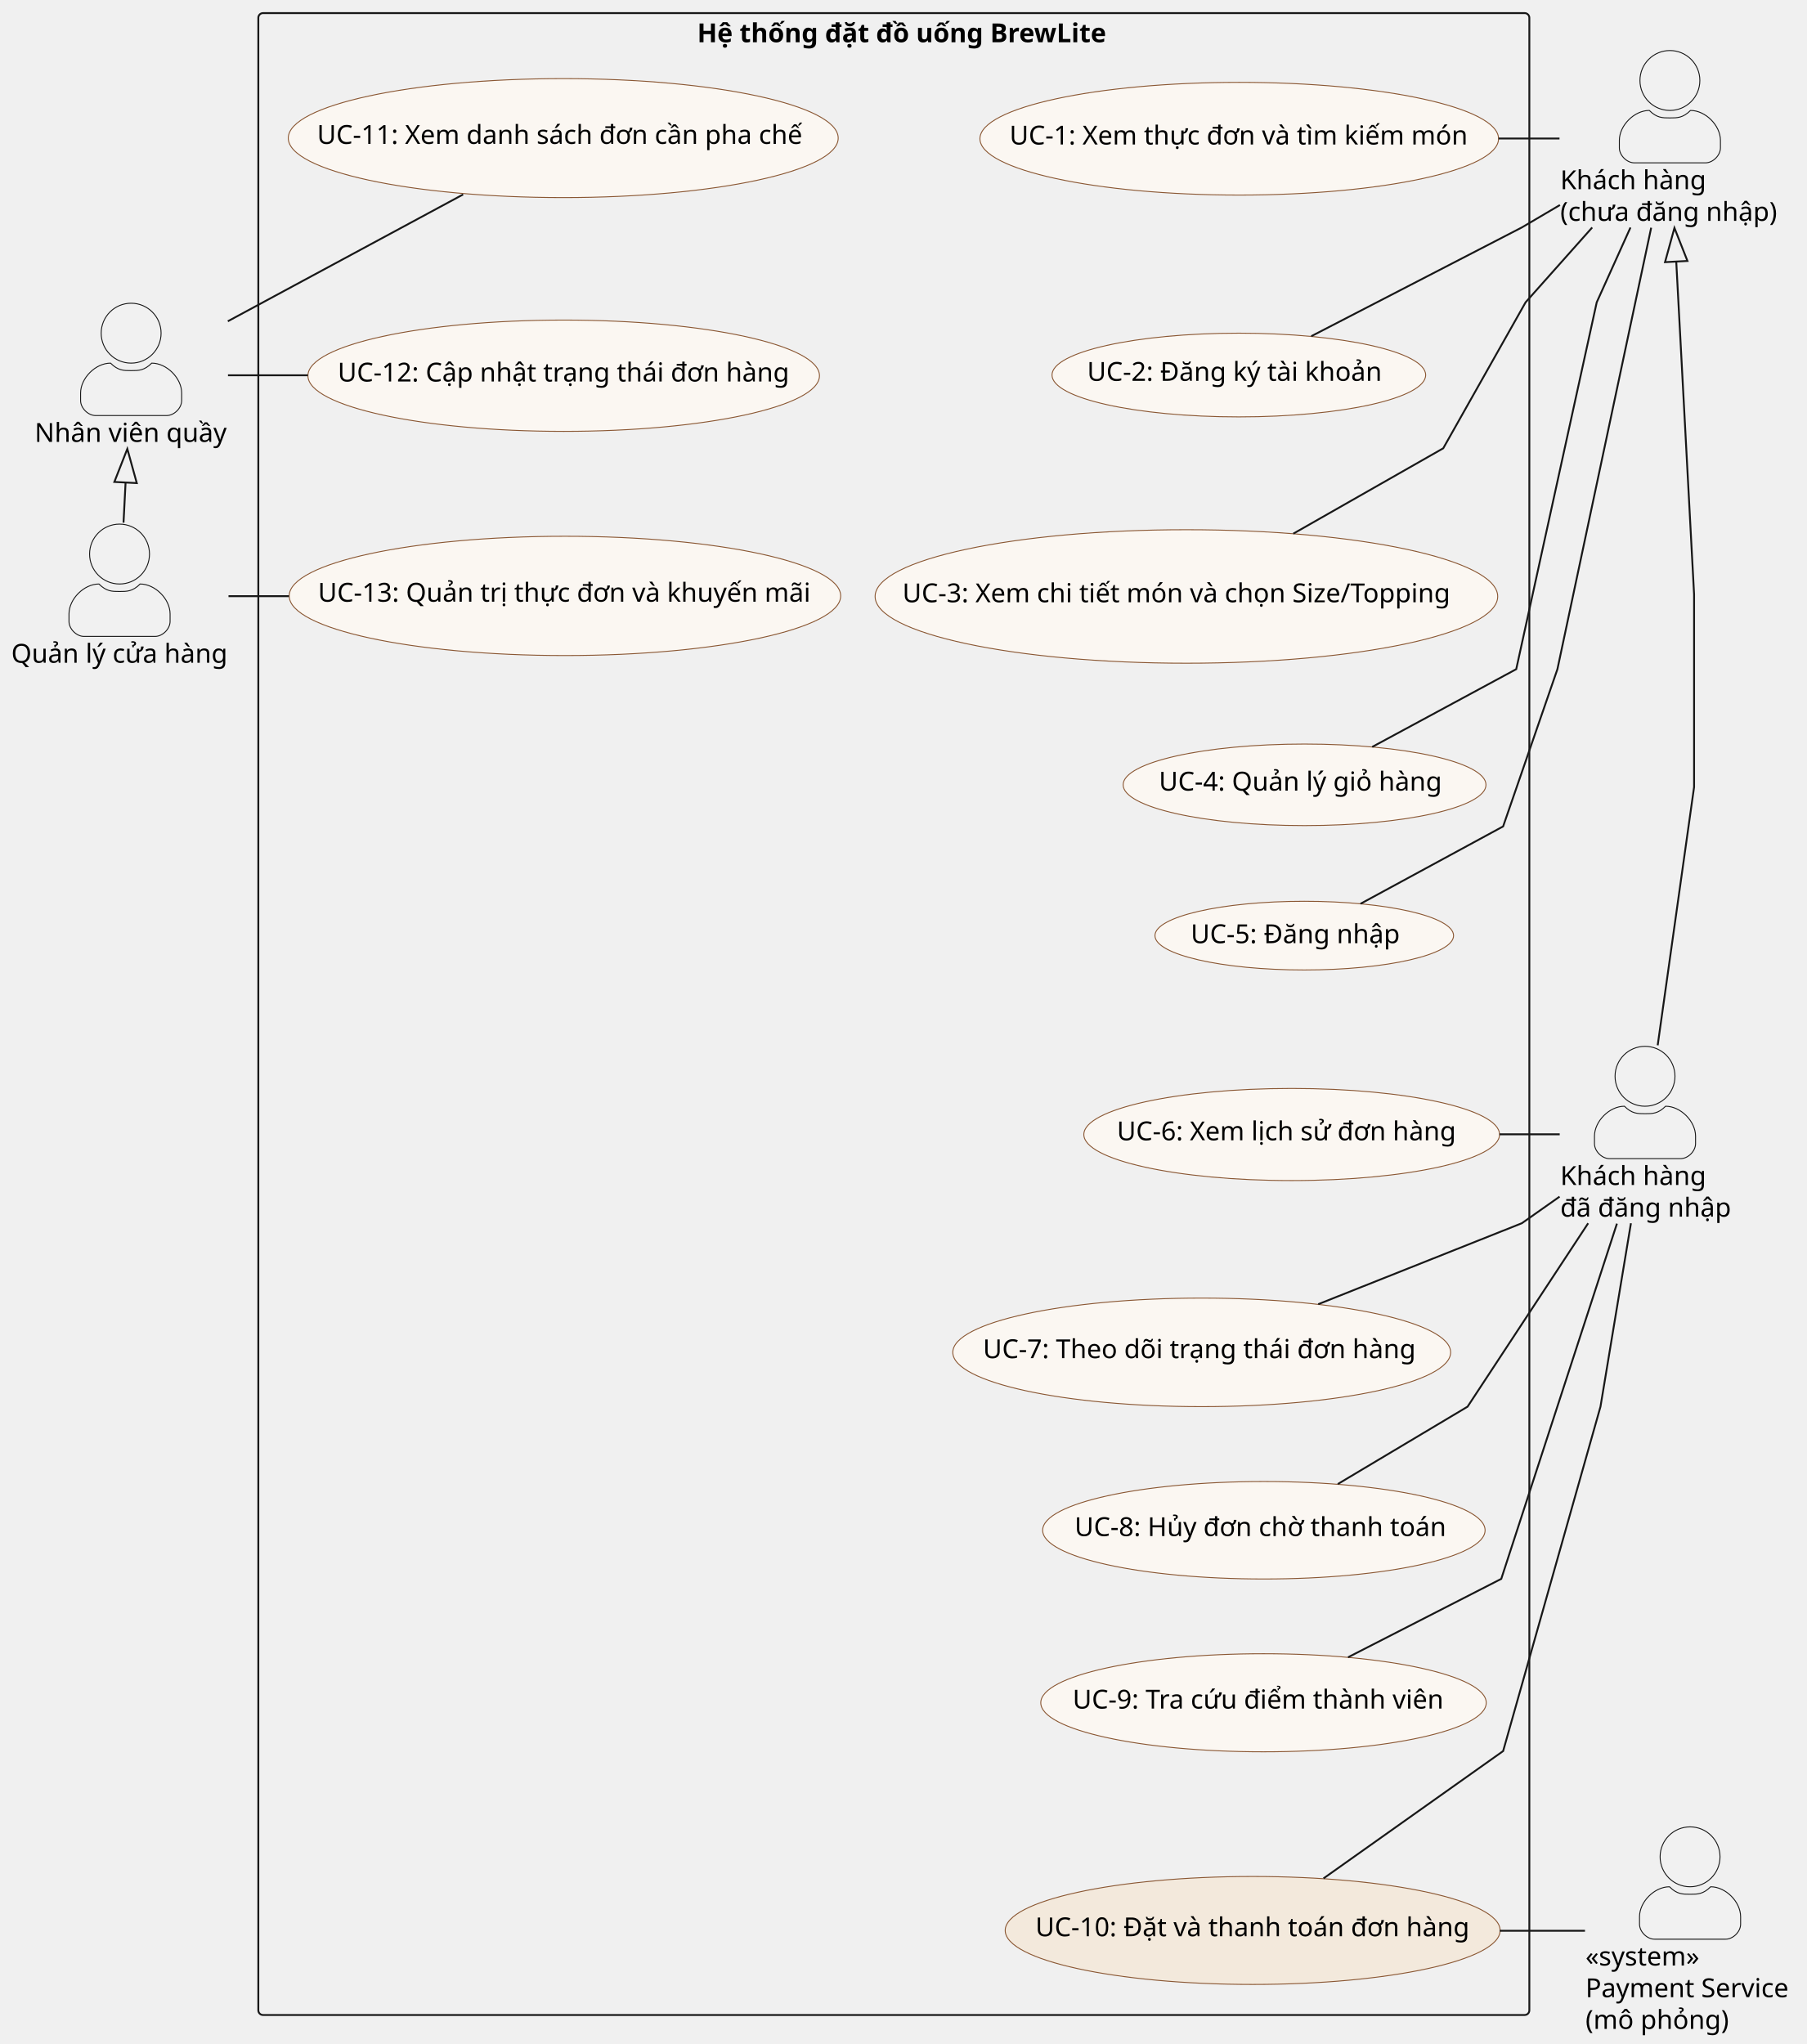
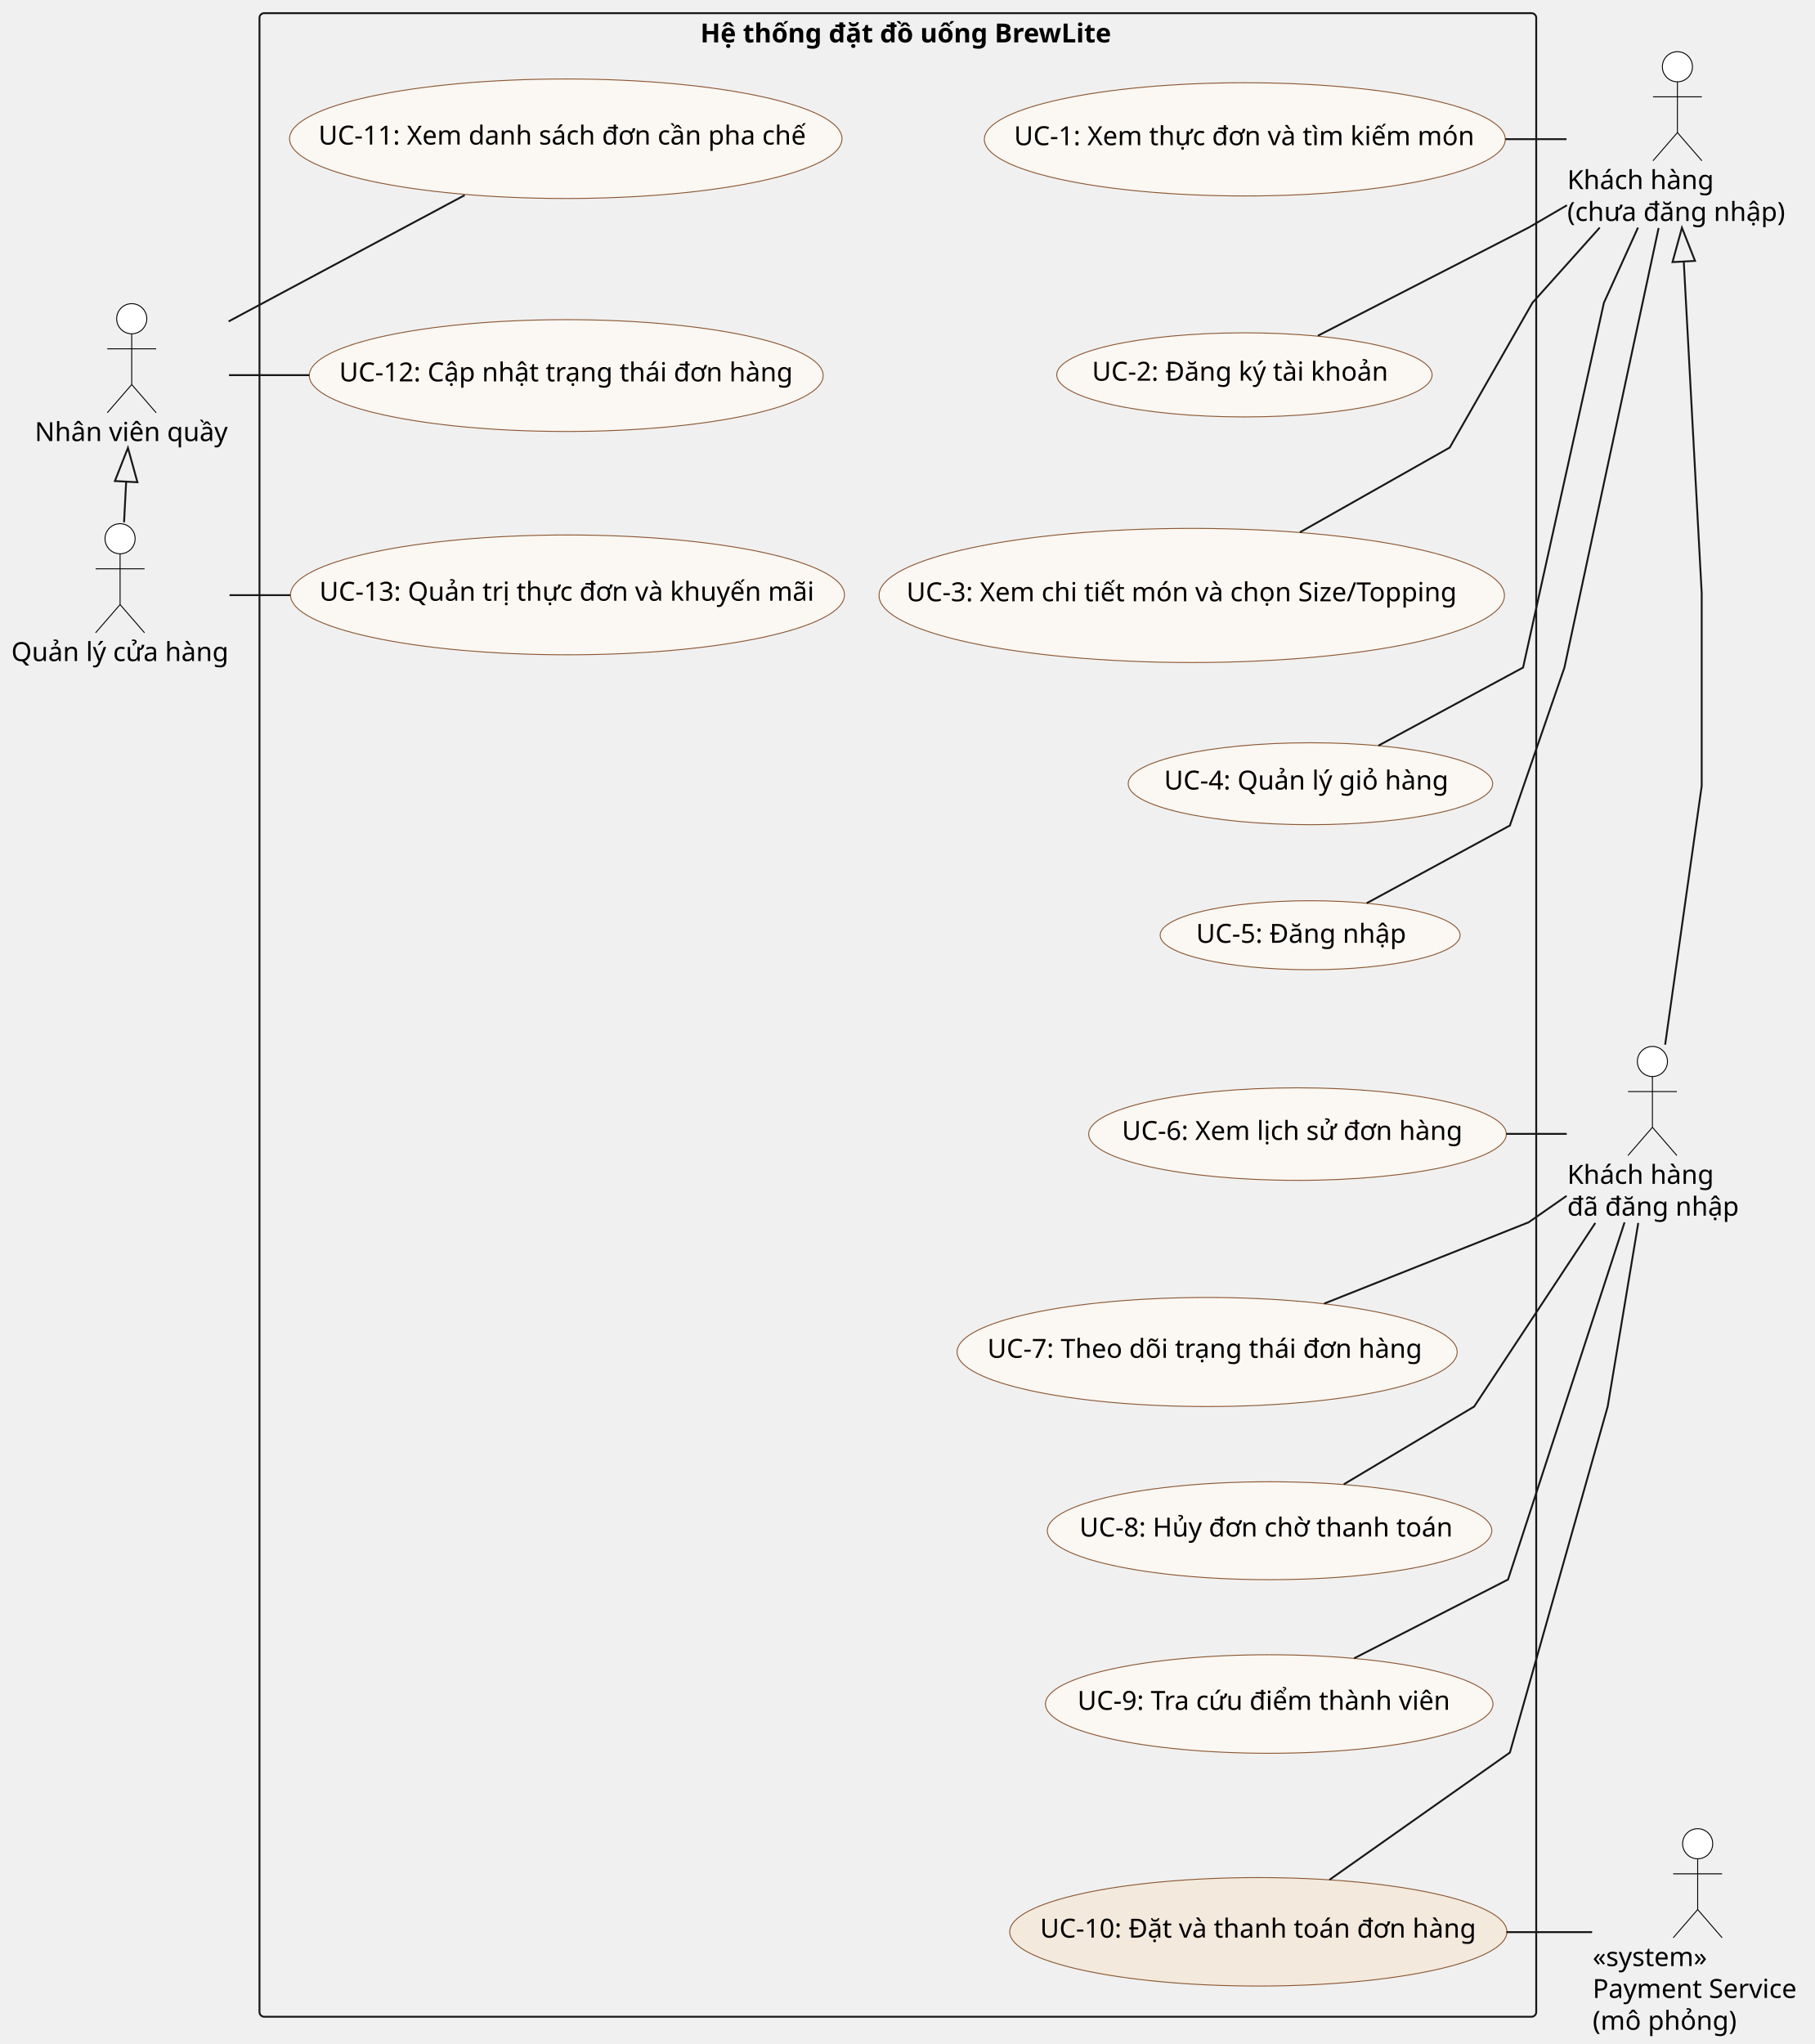
- <svg xmlns="http://www.w3.org/2000/svg" contentStyleType="text/css" height="1092px" preserveAspectRatio="none" style="width:965px;height:1092px;background:#FFFFFF;" version="1.1" viewBox="0 0 965 1092" width="965px" zoomAndPan="magnify">
+ <svg xmlns="http://www.w3.org/2000/svg" contentStyleType="text/css" height="1087px" preserveAspectRatio="none" style="width:965px;height:1087px;background:#FFFFFF;" version="1.1" viewBox="0 0 965 1087" width="965px" zoomAndPan="magnify">
  <defs />
  <g>
    <g id="cluster_Hệ thống đặt đồ uống BrewLite">
-       <rect fill="none" height="1069.5" rx="2.5" ry="2.5" style="stroke:#181818;stroke-width:1.0;" width="679" x="138" y="7" />
+       <rect fill="none" height="1065.5" rx="2.5" ry="2.5" style="stroke:#181818;stroke-width:1.0;" width="679" x="138" y="7" />
      <text fill="#000000" font-family="sans-serif" font-size="14" font-weight="bold" lengthAdjust="spacing" textLength="210.102" x="372.449" y="22.562">Hệ thống đặt đồ uống BrewLite</text>
    </g>
    <g id="elem_UC1">
      <ellipse cx="662.022" cy="74.105" fill="#FBF7F2" rx="138.522" ry="30.105" style="stroke:#8A5733;stroke-width:0.5;" />
      <text fill="#000000" font-family="sans-serif" font-size="14" lengthAdjust="spacing" textLength="245.472" x="539.287" y="77.197">UC-1: Xem thực đơn và tìm kiếm món</text>
    </g>
    <g id="elem_UC2">
-       <ellipse cx="661.805" cy="200.361" fill="#FBF7F2" rx="99.805" ry="22.361" style="stroke:#8A5733;stroke-width:0.5;" />
-       <text fill="#000000" font-family="sans-serif" font-size="14" lengthAdjust="spacing" textLength="162.101" x="580.755" y="203.454">UC-2: Đăng ký tài khoản</text>
+       <ellipse cx="661.805" cy="199.361" fill="#FBF7F2" rx="99.805" ry="22.361" style="stroke:#8A5733;stroke-width:0.5;" />
+       <text fill="#000000" font-family="sans-serif" font-size="14" lengthAdjust="spacing" textLength="162.101" x="580.755" y="202.454">UC-2: Đăng ký tài khoản</text>
    </g>
    <g id="elem_UC3">
-       <ellipse cx="633.797" cy="318.659" fill="#FBF7F2" rx="166.297" ry="35.659" style="stroke:#8A5733;stroke-width:0.5;" />
-       <text fill="#000000" font-family="sans-serif" font-size="14" lengthAdjust="spacing" textLength="303.42" x="482.087" y="321.752">UC-3: Xem chi tiết món và chọn Size/Topping</text>
+       <ellipse cx="633.797" cy="316.659" fill="#FBF7F2" rx="166.297" ry="35.659" style="stroke:#8A5733;stroke-width:0.5;" />
+       <text fill="#000000" font-family="sans-serif" font-size="14" lengthAdjust="spacing" textLength="303.42" x="482.087" y="319.752">UC-3: Xem chi tiết món và chọn Size/Topping</text>
    </g>
    <g id="elem_UC4">
-       <ellipse cx="696.917" cy="419.283" fill="#FBF7F2" rx="96.917" ry="21.783" style="stroke:#8A5733;stroke-width:0.5;" />
-       <text fill="#000000" font-family="sans-serif" font-size="14" lengthAdjust="spacing" textLength="155.654" x="619.09" y="422.376">UC-4: Quản lý giỏ hàng</text>
+       <ellipse cx="696.917" cy="416.783" fill="#FBF7F2" rx="96.917" ry="21.783" style="stroke:#8A5733;stroke-width:0.5;" />
+       <text fill="#000000" font-family="sans-serif" font-size="14" lengthAdjust="spacing" textLength="155.654" x="619.09" y="419.876">UC-4: Quản lý giỏ hàng</text>
    </g>
    <g id="elem_UC5">
-       <ellipse cx="696.758" cy="499.852" fill="#FBF7F2" rx="79.758" ry="18.352" style="stroke:#8A5733;stroke-width:0.5;" />
-       <text fill="#000000" font-family="sans-serif" font-size="14" lengthAdjust="spacing" textLength="115.309" x="636.104" y="503.883">UC-5: Đăng nhập</text>
+       <ellipse cx="696.758" cy="497.352" fill="#FBF7F2" rx="79.758" ry="18.352" style="stroke:#8A5733;stroke-width:0.5;" />
+       <text fill="#000000" font-family="sans-serif" font-size="14" lengthAdjust="spacing" textLength="115.309" x="636.104" y="501.383">UC-5: Đăng nhập</text>
    </g>
    <g id="elem_UC6">
-       <ellipse cx="690.035" cy="606.107" fill="#FBF7F2" rx="111.035" ry="24.607" style="stroke:#8A5733;stroke-width:0.5;" />
-       <text fill="#000000" font-family="sans-serif" font-size="14" lengthAdjust="spacing" textLength="186.778" x="596.646" y="609.2">UC-6: Xem lịch sử đơn hàng</text>
+       <ellipse cx="690.035" cy="603.107" fill="#FBF7F2" rx="111.035" ry="24.607" style="stroke:#8A5733;stroke-width:0.5;" />
+       <text fill="#000000" font-family="sans-serif" font-size="14" lengthAdjust="spacing" textLength="186.778" x="596.646" y="606.2">UC-6: Xem lịch sử đơn hàng</text>
    </g>
    <g id="elem_UC7">
-       <ellipse cx="641.977" cy="722.495" fill="#FBF7F2" rx="132.977" ry="28.995" style="stroke:#8A5733;stroke-width:0.5;" />
-       <text fill="#000000" font-family="sans-serif" font-size="14" lengthAdjust="spacing" textLength="233.769" x="525.092" y="725.588">UC-7: Theo dõi trạng thái đơn hàng</text>
+       <ellipse cx="641.977" cy="718.995" fill="#FBF7F2" rx="132.977" ry="28.995" style="stroke:#8A5733;stroke-width:0.5;" />
+       <text fill="#000000" font-family="sans-serif" font-size="14" lengthAdjust="spacing" textLength="233.769" x="525.092" y="722.088">UC-7: Theo dõi trạng thái đơn hàng</text>
    </g>
    <g id="elem_UC8">
-       <ellipse cx="675.178" cy="817.536" fill="#FBF7F2" rx="118.178" ry="26.036" style="stroke:#8A5733;stroke-width:0.5;" />
-       <text fill="#000000" font-family="sans-serif" font-size="14" lengthAdjust="spacing" textLength="202.221" x="574.068" y="820.628">UC-8: Hủy đơn chờ thanh toán</text>
+       <ellipse cx="675.178" cy="814.036" fill="#FBF7F2" rx="118.178" ry="26.036" style="stroke:#8A5733;stroke-width:0.5;" />
+       <text fill="#000000" font-family="sans-serif" font-size="14" lengthAdjust="spacing" textLength="202.221" x="574.068" y="817.128">UC-8: Hủy đơn chờ thanh toán</text>
    </g>
    <g id="elem_UC9">
-       <ellipse cx="674.986" cy="909.697" fill="#FBF7F2" rx="118.986" ry="26.197" style="stroke:#8A5733;stroke-width:0.5;" />
-       <text fill="#000000" font-family="sans-serif" font-size="14" lengthAdjust="spacing" textLength="203.957" x="573.008" y="912.79">UC-9: Tra cứu điểm thành viên</text>
+       <ellipse cx="674.986" cy="906.197" fill="#FBF7F2" rx="118.986" ry="26.197" style="stroke:#8A5733;stroke-width:0.5;" />
+       <text fill="#000000" font-family="sans-serif" font-size="14" lengthAdjust="spacing" textLength="203.957" x="573.008" y="909.29">UC-9: Tra cứu điểm thành viên</text>
    </g>
    <g id="elem_UC10">
-       <ellipse cx="669.195" cy="1031.339" fill="#F3E9DC" rx="132.195" ry="28.839" style="stroke:#8A5733;stroke-width:0.5;" />
-       <text fill="#000000" font-family="sans-serif" font-size="14" lengthAdjust="spacing" textLength="232.114" x="553.138" y="1034.432">UC-10: Đặt và thanh toán đơn hàng</text>
+       <ellipse cx="669.195" cy="1027.339" fill="#F3E9DC" rx="132.195" ry="28.839" style="stroke:#8A5733;stroke-width:0.5;" />
+       <text fill="#000000" font-family="sans-serif" font-size="14" lengthAdjust="spacing" textLength="232.114" x="553.138" y="1030.432">UC-10: Đặt và thanh toán đơn hàng</text>
    </g>
    <g id="elem_UC11">
      <ellipse cx="300.89" cy="73.778" fill="#FBF7F2" rx="146.89" ry="31.778" style="stroke:#8A5733;stroke-width:0.5;" />
      <text fill="#000000" font-family="sans-serif" font-size="14" lengthAdjust="spacing" textLength="263.033" x="169.373" y="76.871">UC-11: Xem danh sách đơn cần pha chế</text>
    </g>
    <g id="elem_UC12">
-       <ellipse cx="301.137" cy="200.727" fill="#FBF7F2" rx="136.637" ry="29.727" style="stroke:#8A5733;stroke-width:0.5;" />
-       <text fill="#000000" font-family="sans-serif" font-size="14" lengthAdjust="spacing" textLength="241.5" x="180.387" y="203.82">UC-12: Cập nhật trạng thái đơn hàng</text>
+       <ellipse cx="301.137" cy="199.727" fill="#FBF7F2" rx="136.637" ry="29.727" style="stroke:#8A5733;stroke-width:0.5;" />
+       <text fill="#000000" font-family="sans-serif" font-size="14" lengthAdjust="spacing" textLength="241.5" x="180.387" y="202.82">UC-12: Cập nhật trạng thái đơn hàng</text>
    </g>
    <g id="elem_UC13">
-       <ellipse cx="301.801" cy="318.36" fill="#FBF7F2" rx="147.301" ry="31.86" style="stroke:#8A5733;stroke-width:0.5;" />
-       <text fill="#000000" font-family="sans-serif" font-size="14" lengthAdjust="spacing" textLength="263.894" x="169.854" y="321.453">UC-13: Quản trị thực đơn và khuyến mãi</text>
+       <ellipse cx="301.801" cy="316.36" fill="#FBF7F2" rx="147.301" ry="31.86" style="stroke:#8A5733;stroke-width:0.5;" />
+       <text fill="#000000" font-family="sans-serif" font-size="14" lengthAdjust="spacing" textLength="263.894" x="169.854" y="319.453">UC-13: Quản trị thực đơn và khuyến mãi</text>
    </g>
    <g id="elem_Guest">
-       <ellipse cx="892.087" cy="43" fill="#F1F1F1" rx="16" ry="16" style="stroke:#181818;stroke-width:0.5;" />
-       <path d="M892.087,63 C896.087,63 899.087,63 903.087,59 C911.087,59 919.087,67 919.087,75 L919.087,79 C919.087,83 915.087,87 911.087,87 L873.087,87 C869.087,87 865.087,83 865.087,79 L865.087,75 C865.087,67 873.087,59 881.087,59 C885.087,63 888.087,63 892.087,63 " fill="#F1F1F1" style="stroke:#181818;stroke-width:0.5;" />
-       <text fill="#000000" font-family="sans-serif" font-size="14" lengthAdjust="spacing" textLength="78.757" x="833.5" y="101.062">Khách hàng</text>
-       <text fill="#000000" font-family="sans-serif" font-size="14" lengthAdjust="spacing" textLength="117.175" x="833.5" y="118.002">(chưa đăng nhập)</text>
+       <ellipse cx="892.087" cy="35.5" fill="#FFFFFF" rx="8" ry="8" style="stroke:#000000;stroke-width:0.5;" />
+       <path d="M892.087,43.5 L892.087,70.5 M879.087,51.5 L905.087,51.5 M892.087,70.5 L879.087,85.5 M892.087,70.5 L905.087,85.5 " fill="none" style="stroke:#000000;stroke-width:0.5;" />
+       <text fill="#000000" font-family="sans-serif" font-size="14" lengthAdjust="spacing" textLength="78.757" x="833.5" y="100.562">Khách hàng</text>
+       <text fill="#000000" font-family="sans-serif" font-size="14" lengthAdjust="spacing" textLength="117.175" x="833.5" y="117.502">(chưa đăng nhập)</text>
    </g>
    <g id="elem_Customer">
-       <ellipse cx="878.792" cy="575" fill="#F1F1F1" rx="16" ry="16" style="stroke:#181818;stroke-width:0.5;" />
-       <path d="M878.792,595 C882.792,595 885.792,595 889.792,591 C897.792,591 905.792,599 905.792,607 L905.792,611 C905.792,615 901.792,619 897.792,619 L859.792,619 C855.792,619 851.792,615 851.792,611 L851.792,607 C851.792,599 859.792,591 867.792,591 C871.792,595 874.792,595 878.792,595 " fill="#F1F1F1" style="stroke:#181818;stroke-width:0.5;" />
-       <text fill="#000000" font-family="sans-serif" font-size="14" lengthAdjust="spacing" textLength="78.757" x="833.5" y="633.062">Khách hàng</text>
-       <text fill="#000000" font-family="sans-serif" font-size="14" lengthAdjust="spacing" textLength="90.583" x="833.5" y="650.002">đã đăng nhập</text>
+       <ellipse cx="878.792" cy="564.5" fill="#FFFFFF" rx="8" ry="8" style="stroke:#000000;stroke-width:0.5;" />
+       <path d="M878.792,572.5 L878.792,599.5 M865.792,580.5 L891.792,580.5 M878.792,599.5 L865.792,614.5 M878.792,599.5 L891.792,614.5 " fill="none" style="stroke:#000000;stroke-width:0.5;" />
+       <text fill="#000000" font-family="sans-serif" font-size="14" lengthAdjust="spacing" textLength="78.757" x="833.5" y="629.562">Khách hàng</text>
+       <text fill="#000000" font-family="sans-serif" font-size="14" lengthAdjust="spacing" textLength="90.583" x="833.5" y="646.502">đã đăng nhập</text>
    </g>
    <g id="elem_Pay">
-       <ellipse cx="902.86" cy="992" fill="#F1F1F1" rx="16" ry="16" style="stroke:#181818;stroke-width:0.5;" />
-       <path d="M902.86,1012 C906.86,1012 909.86,1012 913.86,1008 C921.86,1008 929.86,1016 929.86,1024 L929.86,1028 C929.86,1032 925.86,1036 921.86,1036 L883.86,1036 C879.86,1036 875.86,1032 875.86,1028 L875.86,1024 C875.86,1016 883.86,1008 891.86,1008 C895.86,1012 898.86,1012 902.86,1012 " fill="#F1F1F1" style="stroke:#181818;stroke-width:0.5;" />
-       <text fill="#000000" font-family="sans-serif" font-size="14" lengthAdjust="spacing" textLength="63.964" x="847" y="1050.062">«system»</text>
-       <text fill="#000000" font-family="sans-serif" font-size="14" lengthAdjust="spacing" textLength="111.72" x="847" y="1067.002">Payment Service</text>
-       <text fill="#000000" font-family="sans-serif" font-size="14" lengthAdjust="spacing" textLength="76.911" x="847" y="1083.941">(mô phỏng)</text>
+       <ellipse cx="902.86" cy="980.5" fill="#FFFFFF" rx="8" ry="8" style="stroke:#000000;stroke-width:0.5;" />
+       <path d="M902.86,988.5 L902.86,1015.5 M889.86,996.5 L915.86,996.5 M902.86,1015.5 L889.86,1030.5 M902.86,1015.5 L915.86,1030.5 " fill="none" style="stroke:#000000;stroke-width:0.5;" />
+       <text fill="#000000" font-family="sans-serif" font-size="14" lengthAdjust="spacing" textLength="63.964" x="847" y="1045.562">«system»</text>
+       <text fill="#000000" font-family="sans-serif" font-size="14" lengthAdjust="spacing" textLength="111.72" x="847" y="1062.502">Payment Service</text>
+       <text fill="#000000" font-family="sans-serif" font-size="14" lengthAdjust="spacing" textLength="76.911" x="847" y="1079.441">(mô phỏng)</text>
    </g>
    <g id="elem_Staff">
-       <ellipse cx="70.053" cy="178" fill="#F1F1F1" rx="16" ry="16" style="stroke:#181818;stroke-width:0.5;" />
-       <path d="M70.053,198 C74.053,198 77.053,198 81.053,194 C89.053,194 97.053,202 97.053,210 L97.053,214 C97.053,218 93.053,222 89.053,222 L51.053,222 C47.053,222 43.053,218 43.053,214 L43.053,210 C43.053,202 51.053,194 59.053,194 C63.053,198 66.053,198 70.053,198 " fill="#F1F1F1" style="stroke:#181818;stroke-width:0.5;" />
-       <text fill="#000000" font-family="sans-serif" font-size="14" lengthAdjust="spacing" textLength="103.106" x="18.5" y="236.062">Nhân viên quầy</text>
+       <ellipse cx="70.053" cy="169.5" fill="#FFFFFF" rx="8" ry="8" style="stroke:#000000;stroke-width:0.5;" />
+       <path d="M70.053,177.5 L70.053,204.5 M57.053,185.5 L83.053,185.5 M70.053,204.5 L57.053,219.5 M70.053,204.5 L83.053,219.5 " fill="none" style="stroke:#000000;stroke-width:0.5;" />
+       <text fill="#000000" font-family="sans-serif" font-size="14" lengthAdjust="spacing" textLength="103.106" x="18.5" y="234.562">Nhân viên quầy</text>
    </g>
    <g id="elem_Manager">
-       <ellipse cx="63.859" cy="296" fill="#F1F1F1" rx="16" ry="16" style="stroke:#181818;stroke-width:0.5;" />
-       <path d="M63.859,316 C67.859,316 70.859,316 74.859,312 C82.859,312 90.859,320 90.859,328 L90.859,332 C90.859,336 86.859,340 82.859,340 L44.859,340 C40.859,340 36.859,336 36.859,332 L36.859,328 C36.859,320 44.859,312 52.859,312 C56.859,316 59.859,316 63.859,316 " fill="#F1F1F1" style="stroke:#181818;stroke-width:0.5;" />
-       <text fill="#000000" font-family="sans-serif" font-size="14" lengthAdjust="spacing" textLength="115.719" x="6" y="354.062">Quản lý cửa hàng</text>
+       <ellipse cx="63.859" cy="286.5" fill="#FFFFFF" rx="8" ry="8" style="stroke:#000000;stroke-width:0.5;" />
+       <path d="M63.859,294.5 L63.859,321.5 M50.859,302.5 L76.859,302.5 M63.859,321.5 L50.859,336.5 M63.859,321.5 L76.859,336.5 " fill="none" style="stroke:#000000;stroke-width:0.5;" />
+       <text fill="#000000" font-family="sans-serif" font-size="14" lengthAdjust="spacing" textLength="115.719" x="6" y="351.562">Quản lý cửa hàng</text>
    </g>
    <g id="link_Guest_UC1">
      <path d="M833.11,74 C822.82,74 815.33,74 815.33,74 C815.33,74 809.27,74 800.55,74 " fill="none" id="Guest-UC1" style="stroke:#181818;stroke-width:1.0;" />
    </g>
    <g id="link_Guest_UC2">
-       <path d="M833.34,109.53 C821.71,116.37 813,121.5 813,121.5 C813,121.5 745.23,156.51 700.49,179.62 " fill="none" id="Guest-UC2" style="stroke:#181818;stroke-width:1.0;" />
+       <path d="M833.34,109.15 C821.71,115.93 813,121 813,121 C813,121 745.63,155.58 700.89,178.54 " fill="none" id="Guest-UC2" style="stroke:#181818;stroke-width:1.0;" />
    </g>
    <g id="link_Guest_UC3">
-       <path d="M850.57,121.54 C832.34,142.02 815,161.5 815,161.5 C815,161.5 771,239.5 771,239.5 C771,239.5 728.55,263.67 690.91,285.1 " fill="none" id="Guest-UC3" style="stroke:#181818;stroke-width:1.0;" />
+       <path d="M850.79,121.02 C832.49,141.47 815,161 815,161 C815,161 771,238 771,238 C771,238 728.85,261.85 691.31,283.08 " fill="none" id="Guest-UC3" style="stroke:#181818;stroke-width:1.0;" />
    </g>
    <g id="link_Guest_UC4">
-       <path d="M871.02,121.54 C861.78,142.02 853,161.5 853,161.5 C853,161.5 810,357.5 810,357.5 C810,357.5 766.13,381.18 733.06,399.03 " fill="none" id="Guest-UC4" style="stroke:#181818;stroke-width:1.0;" />
+       <path d="M871.13,121.02 C861.86,141.47 853,161 853,161 C853,161 810,355 810,355 C810,355 766.13,378.68 733.06,396.53 " fill="none" id="Guest-UC4" style="stroke:#181818;stroke-width:1.0;" />
    </g>
    <g id="link_Guest_UC5">
-       <path d="M882.09,121.65 C865.05,201.89 832,357.5 832,357.5 C832,357.5 803,441.5 803,441.5 C803,441.5 758.16,465.82 726.81,482.83 " fill="none" id="Guest-UC5" style="stroke:#181818;stroke-width:1.0;" />
+       <path d="M882.09,121.24 C865.05,200.76 832,355 832,355 C832,355 803,439 803,439 C803,439 758.16,463.32 726.81,480.33 " fill="none" id="Guest-UC5" style="stroke:#181818;stroke-width:1.0;" />
    </g>
    <g id="link_Customer_UC6">
-       <path d="M833.22,606 C823.44,606 816,606 816,606 C816,606 809.69,606 801.07,606 " fill="none" id="Customer-UC6" style="stroke:#181818;stroke-width:1.0;" />
+       <path d="M833.22,603 C823.44,603 816,603 816,603 C816,603 809.69,603 801.07,603 " fill="none" id="Customer-UC6" style="stroke:#181818;stroke-width:1.0;" />
    </g>
    <g id="link_Customer_UC7">
-       <path d="M833.16,639.3 C821.9,647.23 813,653.5 813,653.5 C813,653.5 753.11,677.32 704.22,696.76 " fill="none" id="Customer-UC7" style="stroke:#181818;stroke-width:1.0;" />
+       <path d="M833.16,635.95 C821.9,643.8 813,650 813,650 C813,650 753.11,673.82 704.22,693.26 " fill="none" id="Customer-UC7" style="stroke:#181818;stroke-width:1.0;" />
    </g>
    <g id="link_Customer_UC8">
-       <path d="M848.42,653.52 C820.65,695.76 784,751.5 784,751.5 C784,751.5 745.83,774.26 714.66,792.85 " fill="none" id="Customer-UC8" style="stroke:#181818;stroke-width:1.0;" />
+       <path d="M848.42,650.36 C820.65,692.45 784,748 784,748 C784,748 745.83,770.76 714.66,789.35 " fill="none" id="Customer-UC8" style="stroke:#181818;stroke-width:1.0;" />
    </g>
    <g id="link_Customer_UC9">
-       <path d="M863.79,653.72 C841.35,722.65 802,843.5 802,843.5 C802,843.5 756.64,866.72 720.13,885.4 " fill="none" id="Customer-UC9" style="stroke:#181818;stroke-width:1.0;" />
+       <path d="M863.97,650.06 C841.56,718.74 802,840 802,840 C802,840 756.64,863.22 720.13,881.9 " fill="none" id="Customer-UC9" style="stroke:#181818;stroke-width:1.0;" />
    </g>
    <g id="link_Customer_UC10">
-       <path d="M871.27,653.52 C864.26,695.76 855,751.5 855,751.5 C855,751.5 803,935.5 803,935.5 C803,935.5 746.66,975.44 707.04,1003.53 " fill="none" id="Customer-UC10" style="stroke:#181818;stroke-width:1.0;" />
+       <path d="M871.27,650.36 C864.26,692.45 855,748 855,748 C855,748 803,932 803,932 C803,932 746.66,971.73 707.04,999.67 " fill="none" id="Customer-UC10" style="stroke:#181818;stroke-width:1.0;" />
    </g>
    <g id="link_UC10_Pay">
-       <path d="M801.17,1031.5 C814.48,1031.5 825,1031.5 825,1031.5 C825,1031.5 834.43,1031.5 846.73,1031.5 " fill="none" id="UC10-Pay" style="stroke:#181818;stroke-width:1.0;" />
+       <path d="M801.17,1027.5 C814.48,1027.5 825,1027.5 825,1027.5 C825,1027.5 834.43,1027.5 846.73,1027.5 " fill="none" id="UC10-Pay" style="stroke:#181818;stroke-width:1.0;" />
    </g>
    <g id="link_UC11_Staff">
-       <path d="M247.42,103.88 C209.57,124.28 159.12,151.47 121.7,171.64 " fill="none" id="UC11-Staff" style="stroke:#181818;stroke-width:1.0;" />
+       <path d="M247.13,103.8 C209.27,124.04 158.91,150.97 121.57,170.93 " fill="none" id="UC11-Staff" style="stroke:#181818;stroke-width:1.0;" />
    </g>
    <g id="link_UC12_Staff">
-       <path d="M164.47,200.5 C154.33,200.5 147,200.5 147,200.5 C147,200.5 135.72,200.5 121.79,200.5 " fill="none" id="UC12-Staff" style="stroke:#181818;stroke-width:1.0;" />
+       <path d="M164.47,199.5 C154.33,199.5 147,199.5 147,199.5 C147,199.5 135.72,199.5 121.79,199.5 " fill="none" id="UC12-Staff" style="stroke:#181818;stroke-width:1.0;" />
    </g>
    <g id="link_UC13_Manager">
-       <path d="M154.36,318.5 C147.69,318.5 143.33,318.5 143.33,318.5 C143.33,318.5 134.17,318.5 122.07,318.5 " fill="none" id="UC13-Manager" style="stroke:#181818;stroke-width:1.0;" />
+       <path d="M154.36,316.5 C147.69,316.5 143.33,316.5 143.33,316.5 C143.33,316.5 134.17,316.5 122.07,316.5 " fill="none" id="UC13-Manager" style="stroke:#181818;stroke-width:1.0;" />
    </g>
    <g id="link_Guest_Customer">
-       <path d="M895.472,139.734 C899.242,210.194 905,317.5 905,317.5 C905,317.5 905,317.5 905,420.5 C905,420.5 893.26,503.79 885.56,558.44 " fill="none" id="Guest-backto-Customer" style="stroke:#181818;stroke-width:1.0;" />
-       <polygon fill="none" points="894.51,121.76,889.48,140.055,901.463,139.414,894.51,121.76" style="stroke:#181818;stroke-width:1.0;" />
+       <path d="M895.463,139.064 C899.243,208.894 905,315.5 905,315.5 C905,315.5 905,315.5 905,418 C905,418 893.26,501.06 885.56,555.57 " fill="none" id="Guest-backto-Customer" style="stroke:#181818;stroke-width:1.0;" />
+       <polygon fill="none" points="894.49,121.09,889.472,139.388,901.454,138.739,894.49,121.09" style="stroke:#181818;stroke-width:1.0;" />
    </g>
    <g id="link_Staff_Manager">
-       <path d="M67.084,257.776 C66.424,270.446 66.63,266.57 65.98,279.24 " fill="none" id="Staff-backto-Manager" style="stroke:#181818;stroke-width:1.0;" />
-       <polygon fill="none" points="68.02,239.8,61.092,257.464,73.076,258.088,68.02,239.8" style="stroke:#181818;stroke-width:1.0;" />
+       <path d="M67.092,256.135 C66.422,268.835 66.63,265.05 65.97,277.76 " fill="none" id="Staff-backto-Manager" style="stroke:#181818;stroke-width:1.0;" />
+       <polygon fill="none" points="68.04,238.16,61.1,255.819,73.083,256.451,68.04,238.16" style="stroke:#181818;stroke-width:1.0;" />
    </g>
  </g>
</svg>
